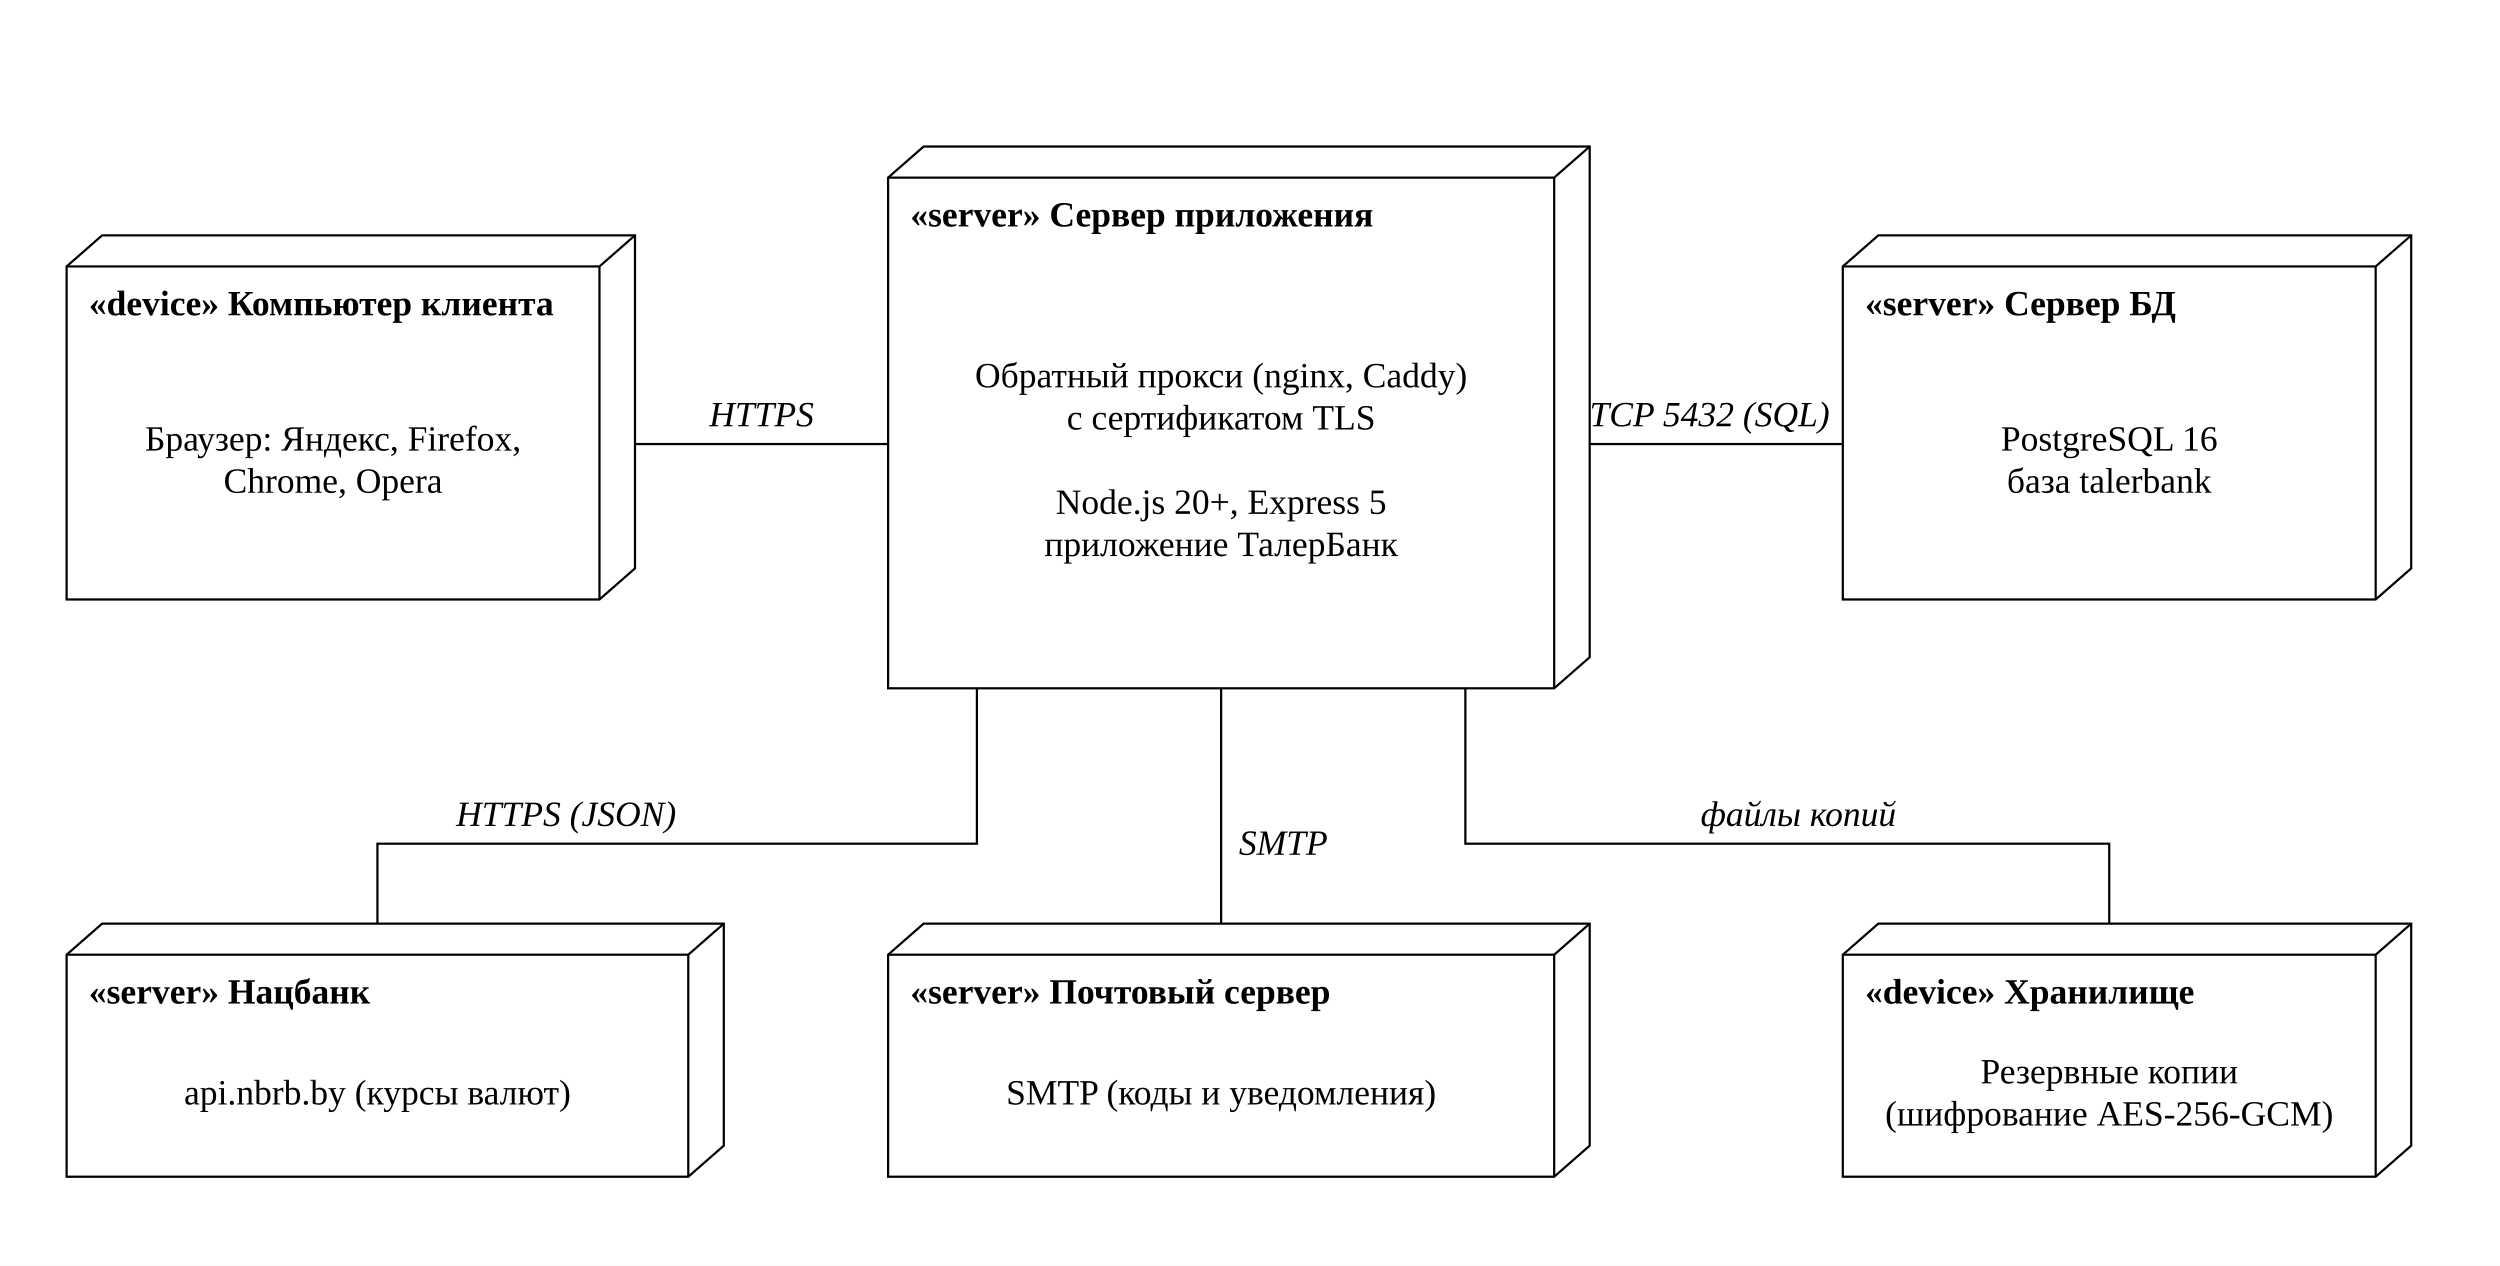
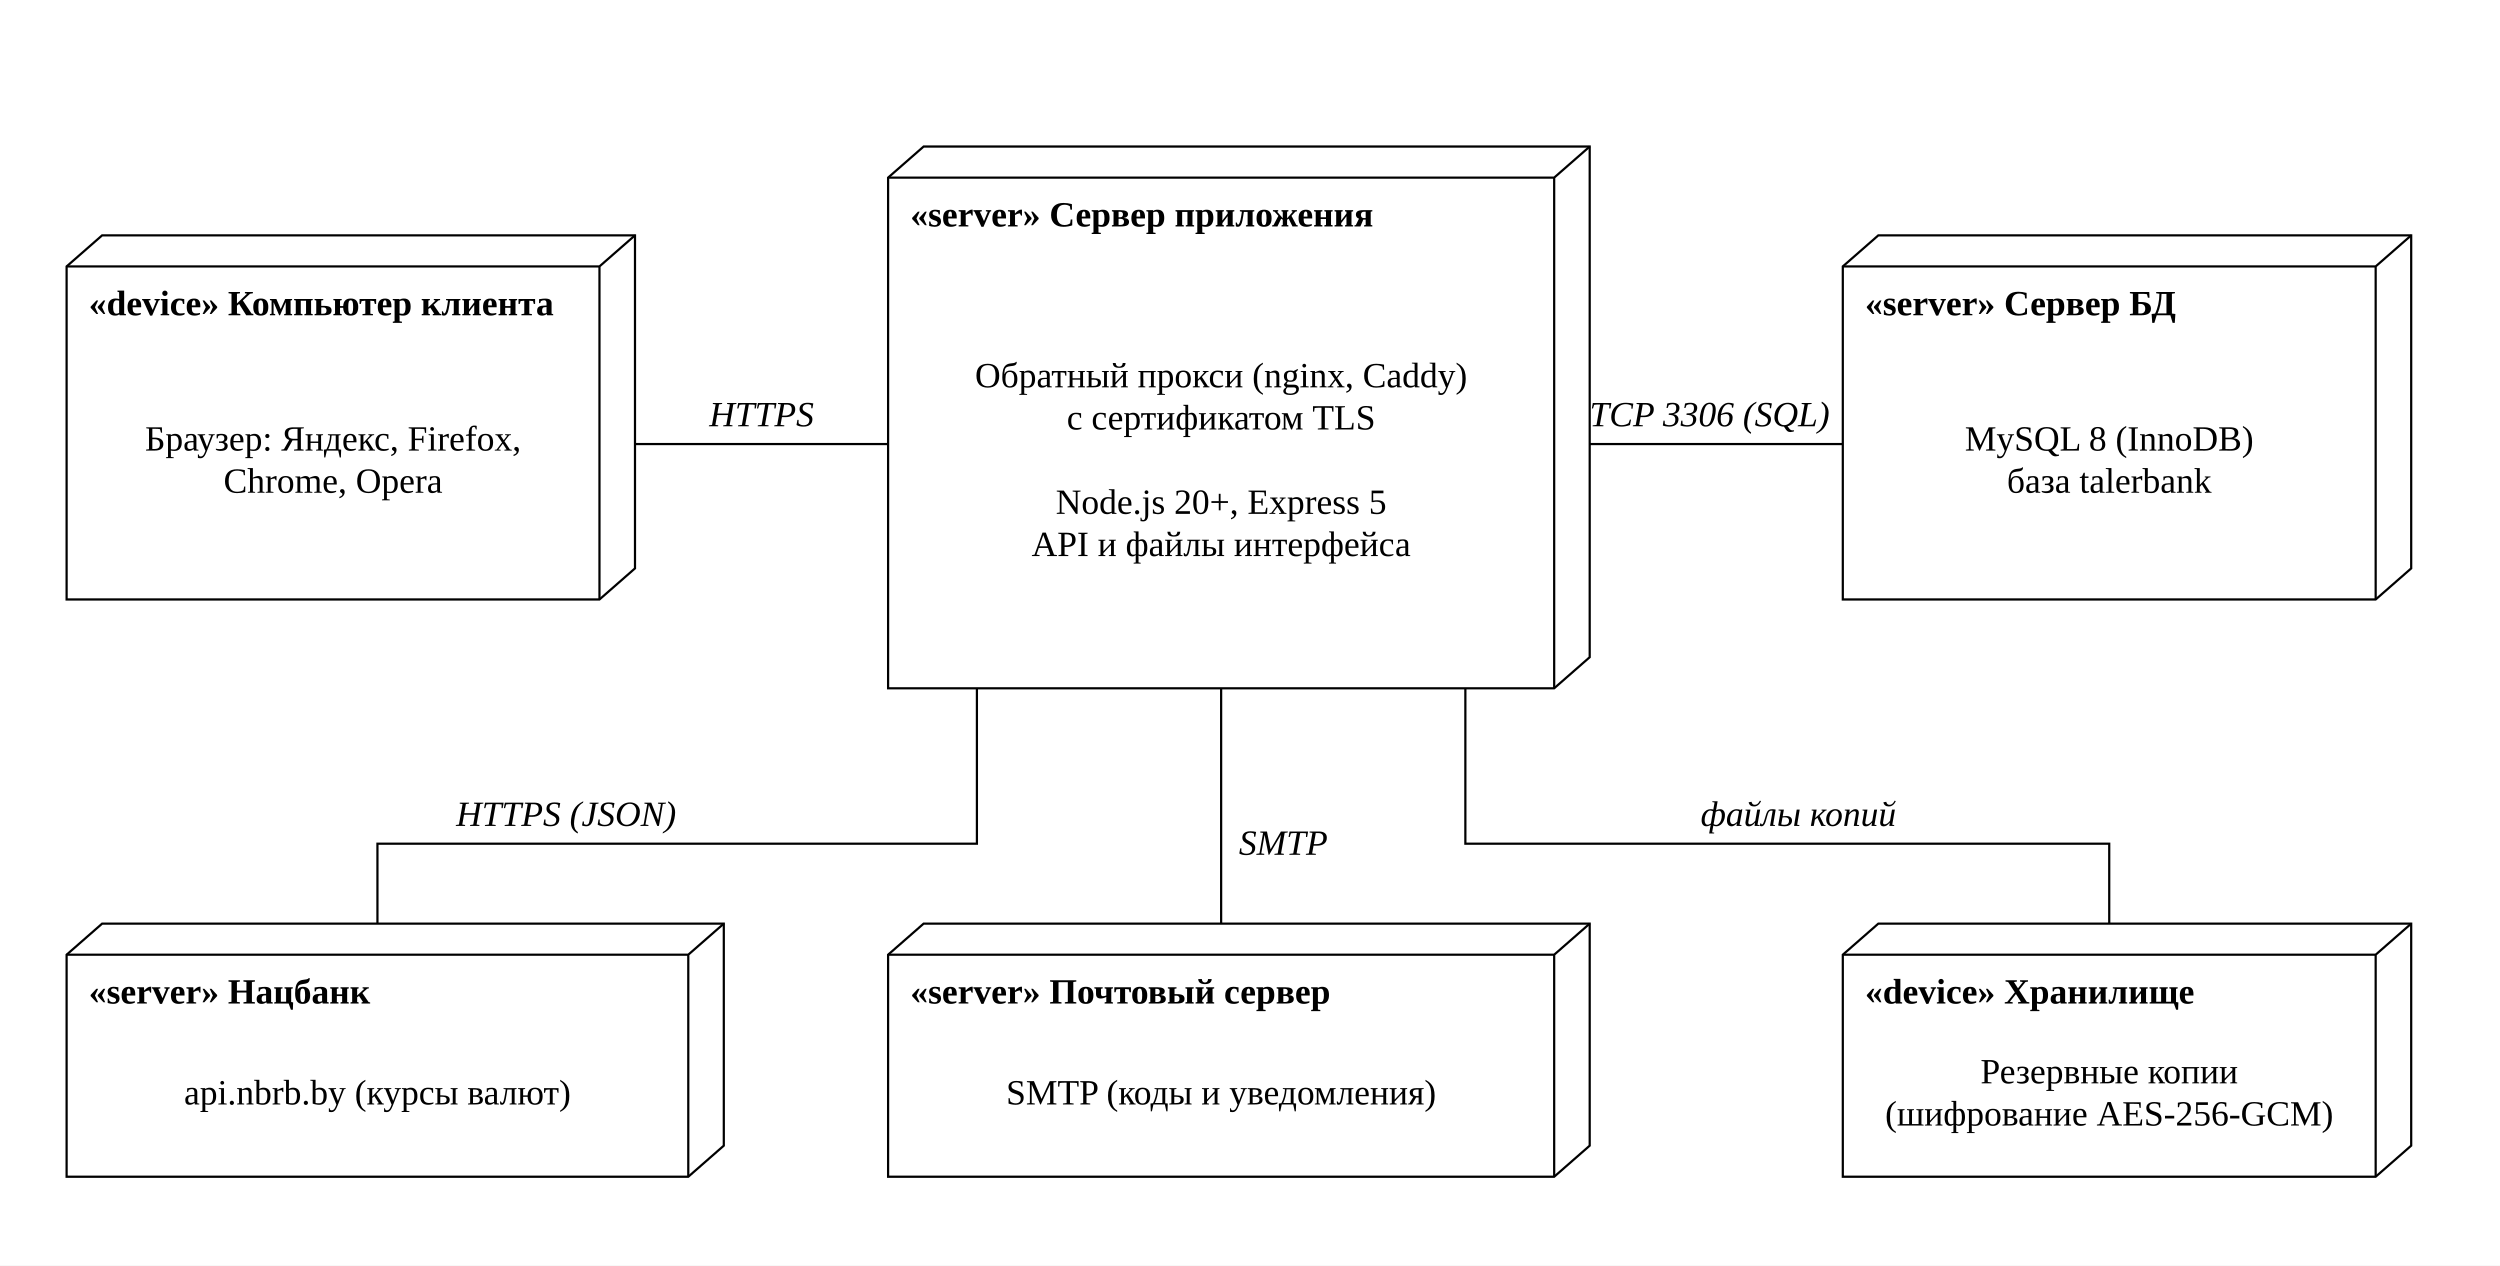
<svg xmlns="http://www.w3.org/2000/svg" width="1126" height="570" viewBox="0 0 1126 570" font-family="Times New Roman, serif">
  <rect width="100%" height="100%" fill="#ffffff" />
  <path d="M286,200 L400,200" fill="none" stroke="#000" />
  <rect x="318.2" y="176" width="49.6" height="22" fill="#fff" opacity="0.92" />
  <text x="343" y="192" font-size="16" text-anchor="middle" font-style="italic">HTTPS</text>
  <path d="M716,200 L830,200" fill="none" stroke="#000" />
  <rect x="707.76" y="176" width="124.48" height="22" fill="#fff" opacity="0.92" />
-   <text x="770" y="192" font-size="16" text-anchor="middle" font-style="italic">TCP 5432 (SQL)</text>
+   <text x="770" y="192" font-size="16" text-anchor="middle" font-style="italic">TCP 3306 (SQL)</text>
  <path d="M550,310 L550,416" fill="none" stroke="#000" />
  <rect x="555" y="369" width="41.28" height="22" fill="#fff" opacity="0.92" />
  <text x="558" y="385" font-size="16" text-anchor="start" font-style="italic">SMTP</text>
  <path d="M440,310 L440,380 L170,380 L170,416" fill="none" stroke="#000" />
  <rect x="201.08" y="356" width="107.84" height="22" fill="#fff" opacity="0.92" />
  <text x="255" y="372" font-size="16" text-anchor="middle" font-style="italic">HTTPS (JSON)</text>
  <path d="M660,310 L660,380 L950,380 L950,416" fill="none" stroke="#000" />
  <rect x="760.24" y="356" width="99.52" height="22" fill="#fff" opacity="0.92" />
  <text x="810" y="372" font-size="16" text-anchor="middle" font-style="italic">файлы копий</text>
  <polygon points="30,120 46,106 286,106 286,256 270,270 30,270" fill="#fff" stroke="#000" />
  <path d="M30,120 H270 V270 M270,120 L286,106" fill="none" stroke="#000" />
  <text x="40" y="142" font-size="16" font-weight="bold">«device» Компьютер клиента</text>
  <text x="150" y="202.94" font-size="16" text-anchor="middle">Браузер: Яндекс, Firefox,</text>
  <text x="150" y="221.94" font-size="16" text-anchor="middle">Chrome, Opera</text>
  <polygon points="400,80 416,66 716,66 716,296 700,310 400,310" fill="#fff" stroke="#000" />
  <path d="M400,80 H700 V310 M700,80 L716,66" fill="none" stroke="#000" />
  <text x="410" y="102" font-size="16" font-weight="bold">«server» Сервер приложения</text>
  <text x="550" y="174.44" font-size="16" text-anchor="middle">Обратный прокси (nginx, Caddy)</text>
  <text x="550" y="193.44" font-size="16" text-anchor="middle">с сертификатом TLS</text>
  <text x="550" y="212.44" font-size="16" text-anchor="middle" />
  <text x="550" y="231.44" font-size="16" text-anchor="middle">Node.js 20+, Express 5</text>
-   <text x="550" y="250.44" font-size="16" text-anchor="middle">приложение ТалерБанк</text>
+   <text x="550" y="250.44" font-size="16" text-anchor="middle">API и файлы интерфейса</text>
  <polygon points="830,120 846,106 1086,106 1086,256 1070,270 830,270" fill="#fff" stroke="#000" />
  <path d="M830,120 H1070 V270 M1070,120 L1086,106" fill="none" stroke="#000" />
  <text x="840" y="142" font-size="16" font-weight="bold">«server» Сервер БД</text>
-   <text x="950" y="202.94" font-size="16" text-anchor="middle">PostgreSQL 16</text>
+   <text x="950" y="202.94" font-size="16" text-anchor="middle">MySQL 8 (InnoDB)</text>
  <text x="950" y="221.94" font-size="16" text-anchor="middle">база talerbank</text>
  <polygon points="400,430 416,416 716,416 716,516 700,530 400,530" fill="#fff" stroke="#000" />
  <path d="M400,430 H700 V530 M700,430 L716,416" fill="none" stroke="#000" />
  <text x="410" y="452" font-size="16" font-weight="bold">«server» Почтовый сервер</text>
  <text x="550" y="497.44" font-size="16" text-anchor="middle">SMTP (коды и уведомления)</text>
  <polygon points="30,430 46,416 326,416 326,516 310,530 30,530" fill="#fff" stroke="#000" />
  <path d="M30,430 H310 V530 M310,430 L326,416" fill="none" stroke="#000" />
  <text x="40" y="452" font-size="16" font-weight="bold">«server» Нацбанк</text>
  <text x="170" y="497.44" font-size="16" text-anchor="middle">api.nbrb.by (курсы валют)</text>
  <polygon points="830,430 846,416 1086,416 1086,516 1070,530 830,530" fill="#fff" stroke="#000" />
  <path d="M830,430 H1070 V530 M1070,430 L1086,416" fill="none" stroke="#000" />
  <text x="840" y="452" font-size="16" font-weight="bold">«device» Хранилище</text>
  <text x="950" y="487.94" font-size="16" text-anchor="middle">Резервные копии</text>
  <text x="950" y="506.94" font-size="16" text-anchor="middle">(шифрование AES-256-GCM)</text>
</svg>
